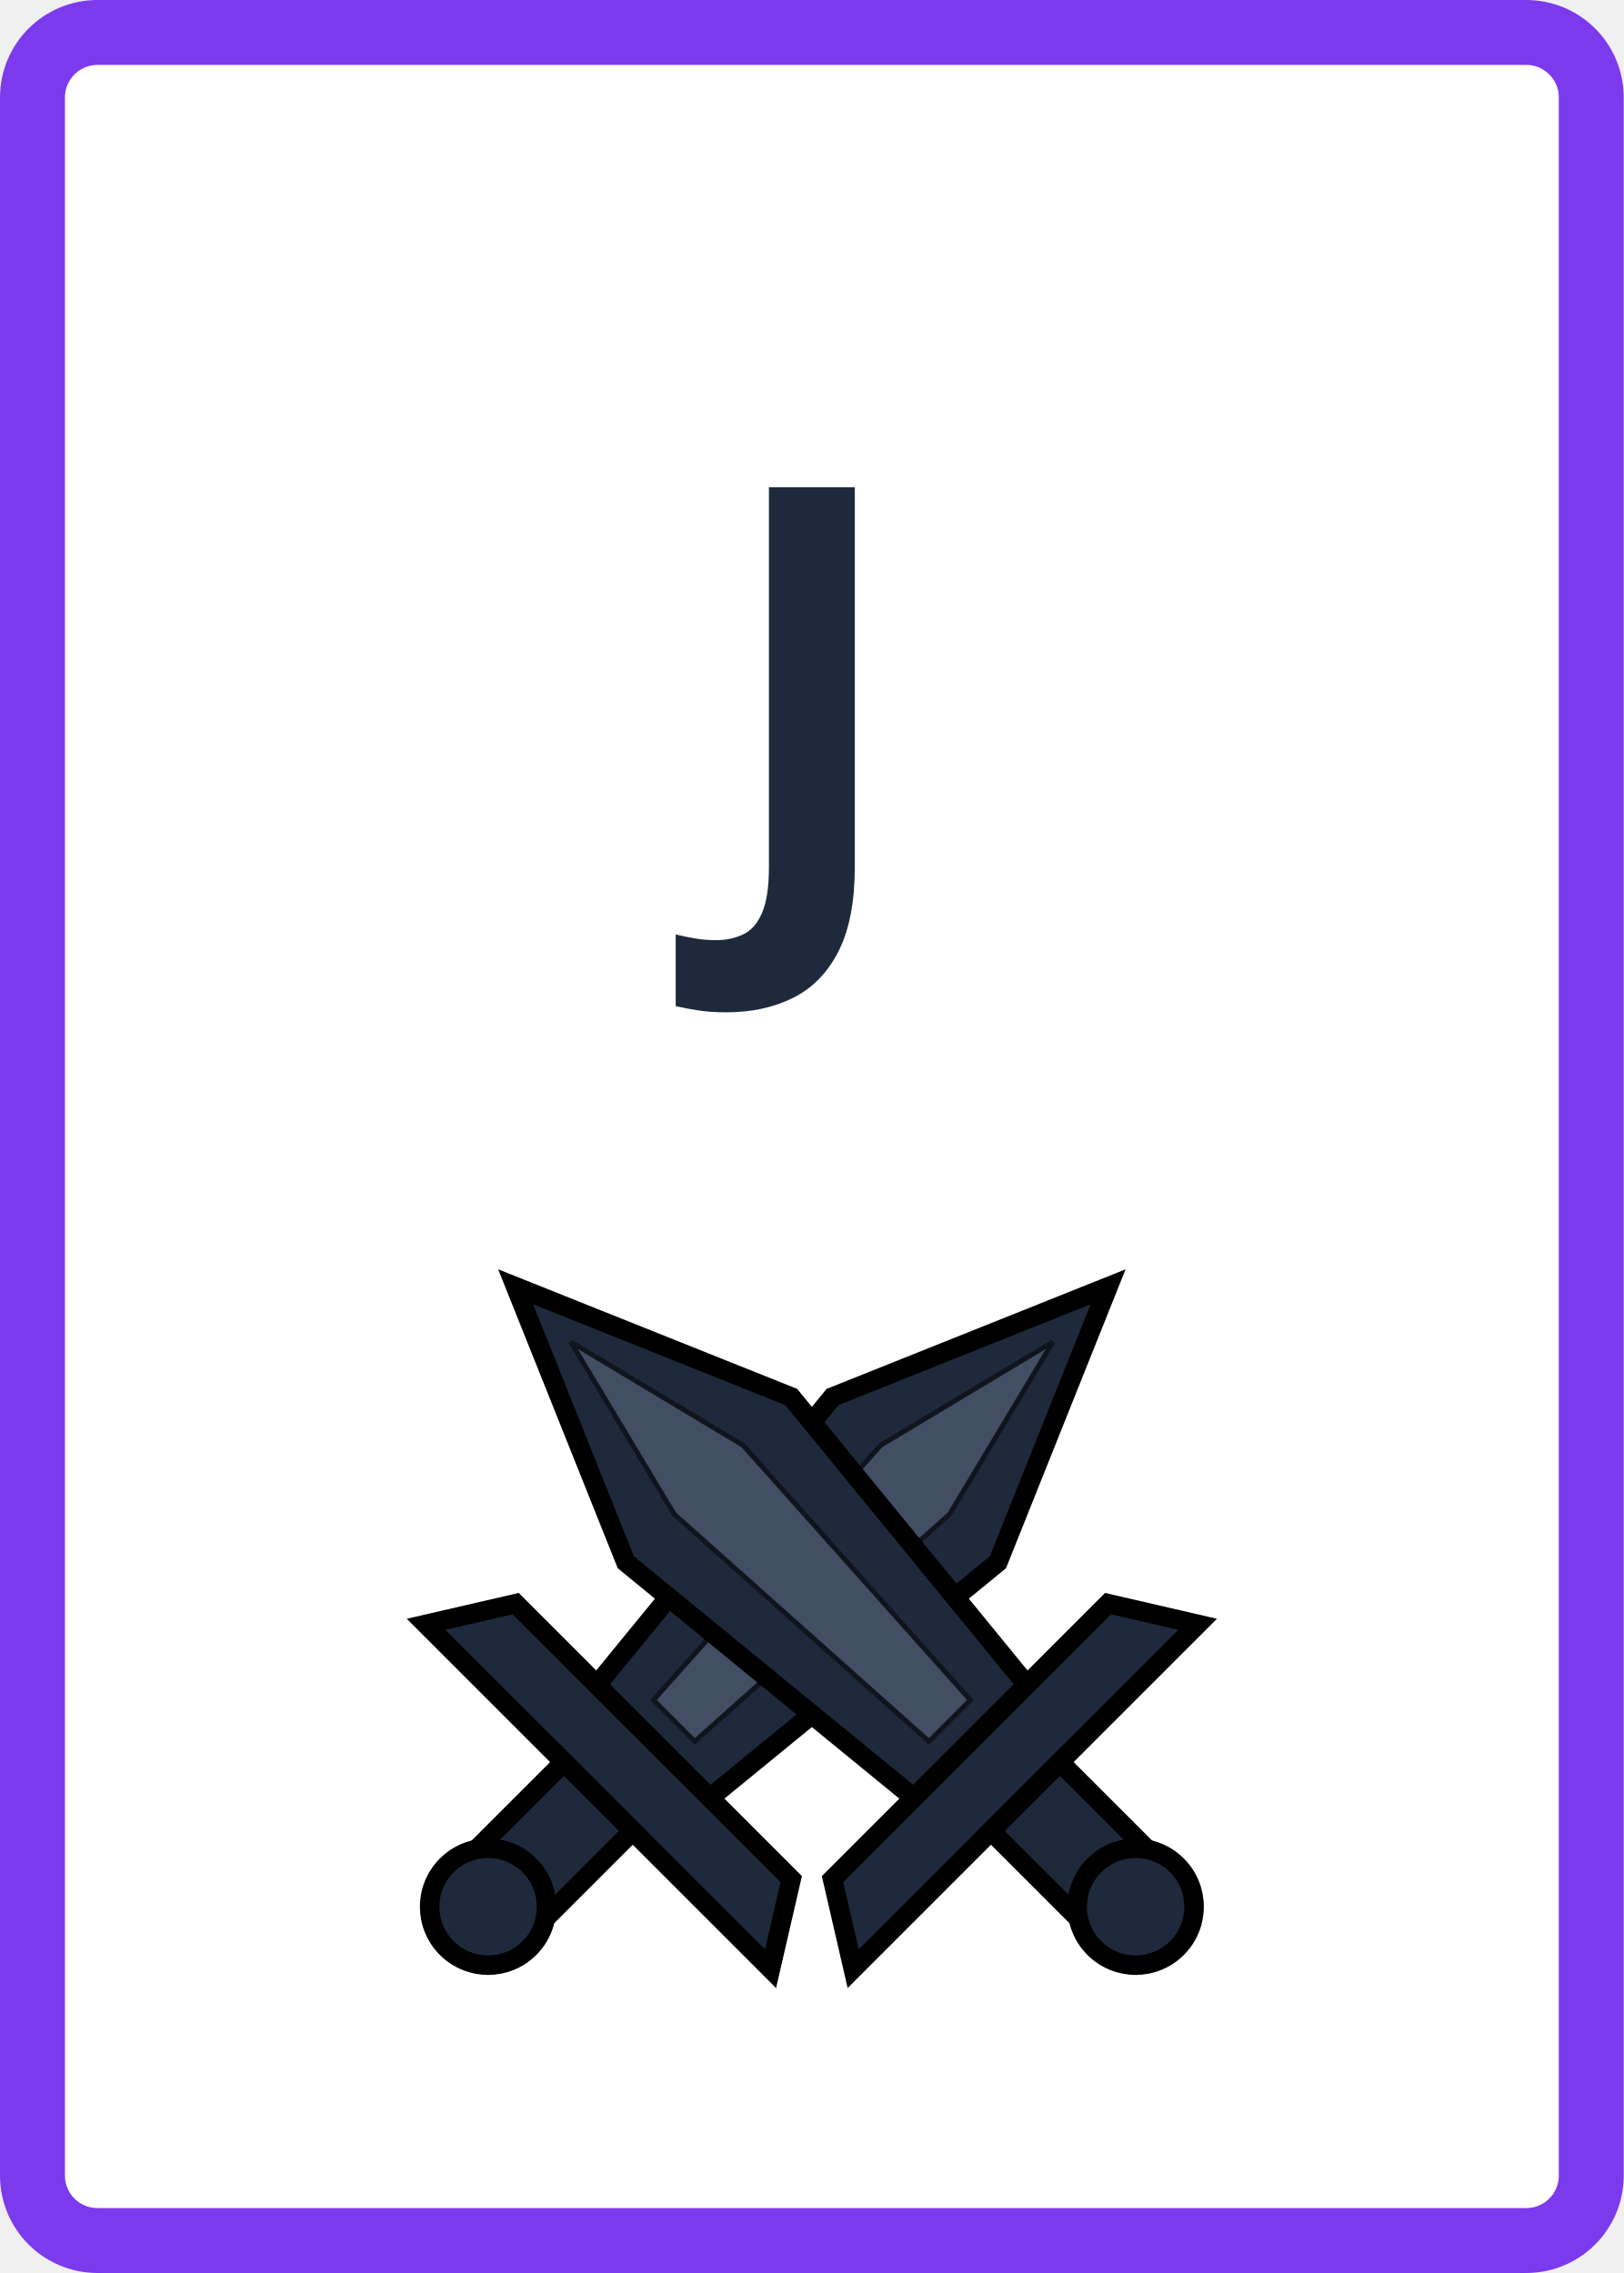
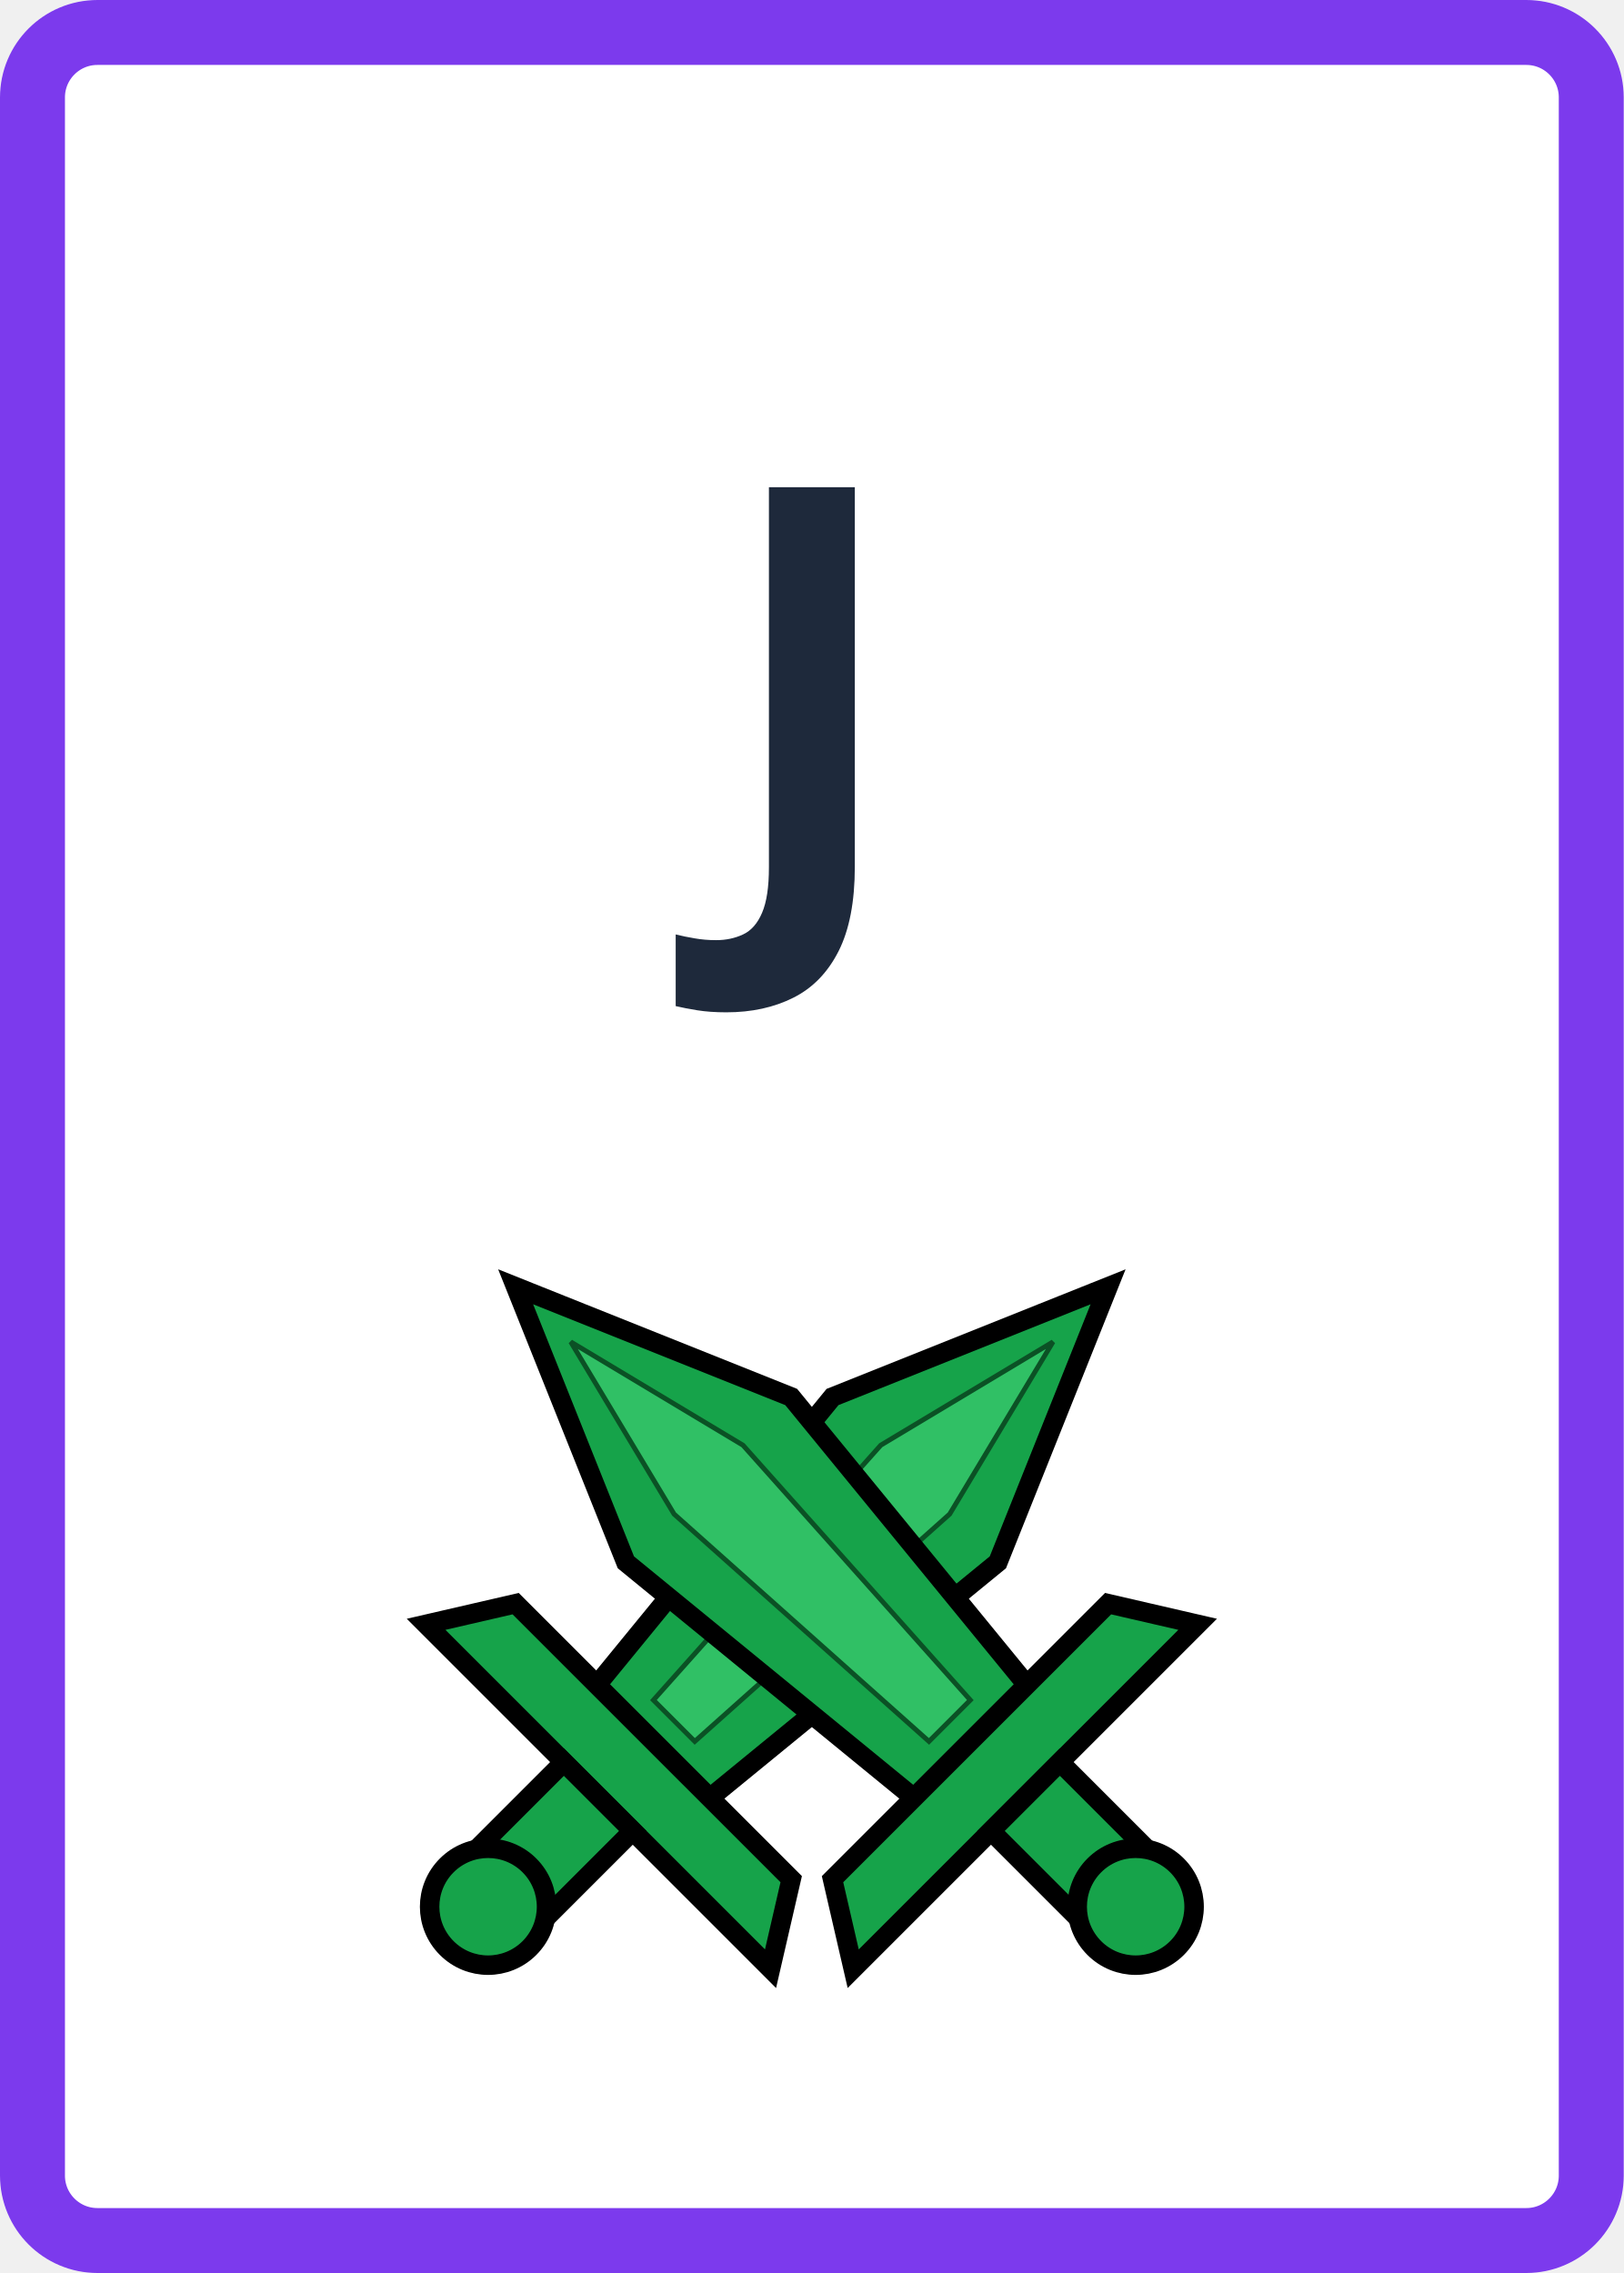
<svg xmlns="http://www.w3.org/2000/svg" width="200" height="280" viewBox="0 0 200 280">
  <rect width="200" height="280" rx="12" fill="white" />
  <rect x="4" y="4" width="192" height="272" rx="8" fill="none" stroke="#7c3aed" stroke-width="8" />
  <text x="100" y="110" text-anchor="middle" font-family="system-ui, sans-serif" font-size="70" font-weight="900" fill="#1e293b">J</text>
  <g transform="translate(100, 195) scale(1.2) translate(-50, -50)">
    <g transform="translate(5, 5) rotate(45, 45, 45)">
-       <path fill="#1e293b" stroke="black" stroke-width="2" d="M45,2 L57,30 L53,70 L37,70 L33,30 Z" />
-       <path fill="#64748b" opacity="0.5" stroke="black" stroke-width="0.5" d="M45,10 L50,30 L48,65 L42,65 L40,30 Z" />
-       <path fill="#1e293b" stroke="black" stroke-width="2" d="M25,68 L65,68 L70,76 L20,76 Z" />
-       <rect fill="#1e293b" stroke="black" stroke-width="2" x="40" y="76" width="10" height="12" />
-       <circle fill="#1e293b" stroke="black" stroke-width="2" cx="45" cy="92" r="6" />
+       <path fill="#16a34a" stroke="black" stroke-width="2" d="M45,2 L57,30 L53,70 L37,70 L33,30 Z" />
+       <path fill="#4ade80" opacity="0.5" stroke="black" stroke-width="0.5" d="M45,10 L50,30 L48,65 L42,65 L40,30 Z" />
+       <path fill="#16a34a" stroke="black" stroke-width="2" d="M25,68 L65,68 L70,76 L20,76 Z" />
+       <rect fill="#16a34a" stroke="black" stroke-width="2" x="40" y="76" width="10" height="12" />
+       <circle fill="#16a34a" stroke="black" stroke-width="2" cx="45" cy="92" r="6" />
    </g>
    <g transform="translate(-5, 5) rotate(-45, 55, 45)">
-       <path fill="#1e293b" stroke="black" stroke-width="2" d="M55,2 L67,30 L63,70 L47,70 L43,30 Z" />
-       <path fill="#64748b" opacity="0.5" stroke="black" stroke-width="0.5" d="M55,10 L60,30 L58,65 L52,65 L50,30 Z" />
-       <path fill="#1e293b" stroke="black" stroke-width="2" d="M35,68 L75,68 L80,76 L30,76 Z" />
-       <rect fill="#1e293b" stroke="black" stroke-width="2" x="50" y="76" width="10" height="12" />
-       <circle fill="#1e293b" stroke="black" stroke-width="2" cx="55" cy="92" r="6" />
+       <path fill="#16a34a" stroke="black" stroke-width="2" d="M55,2 L67,30 L63,70 L47,70 L43,30 Z" />
+       <path fill="#4ade80" opacity="0.5" stroke="black" stroke-width="0.5" d="M55,10 L60,30 L58,65 L52,65 L50,30 Z" />
+       <path fill="#16a34a" stroke="black" stroke-width="2" d="M35,68 L75,68 L80,76 L30,76 Z" />
+       <rect fill="#16a34a" stroke="black" stroke-width="2" x="50" y="76" width="10" height="12" />
+       <circle fill="#16a34a" stroke="black" stroke-width="2" cx="55" cy="92" r="6" />
    </g>
  </g>
</svg>
